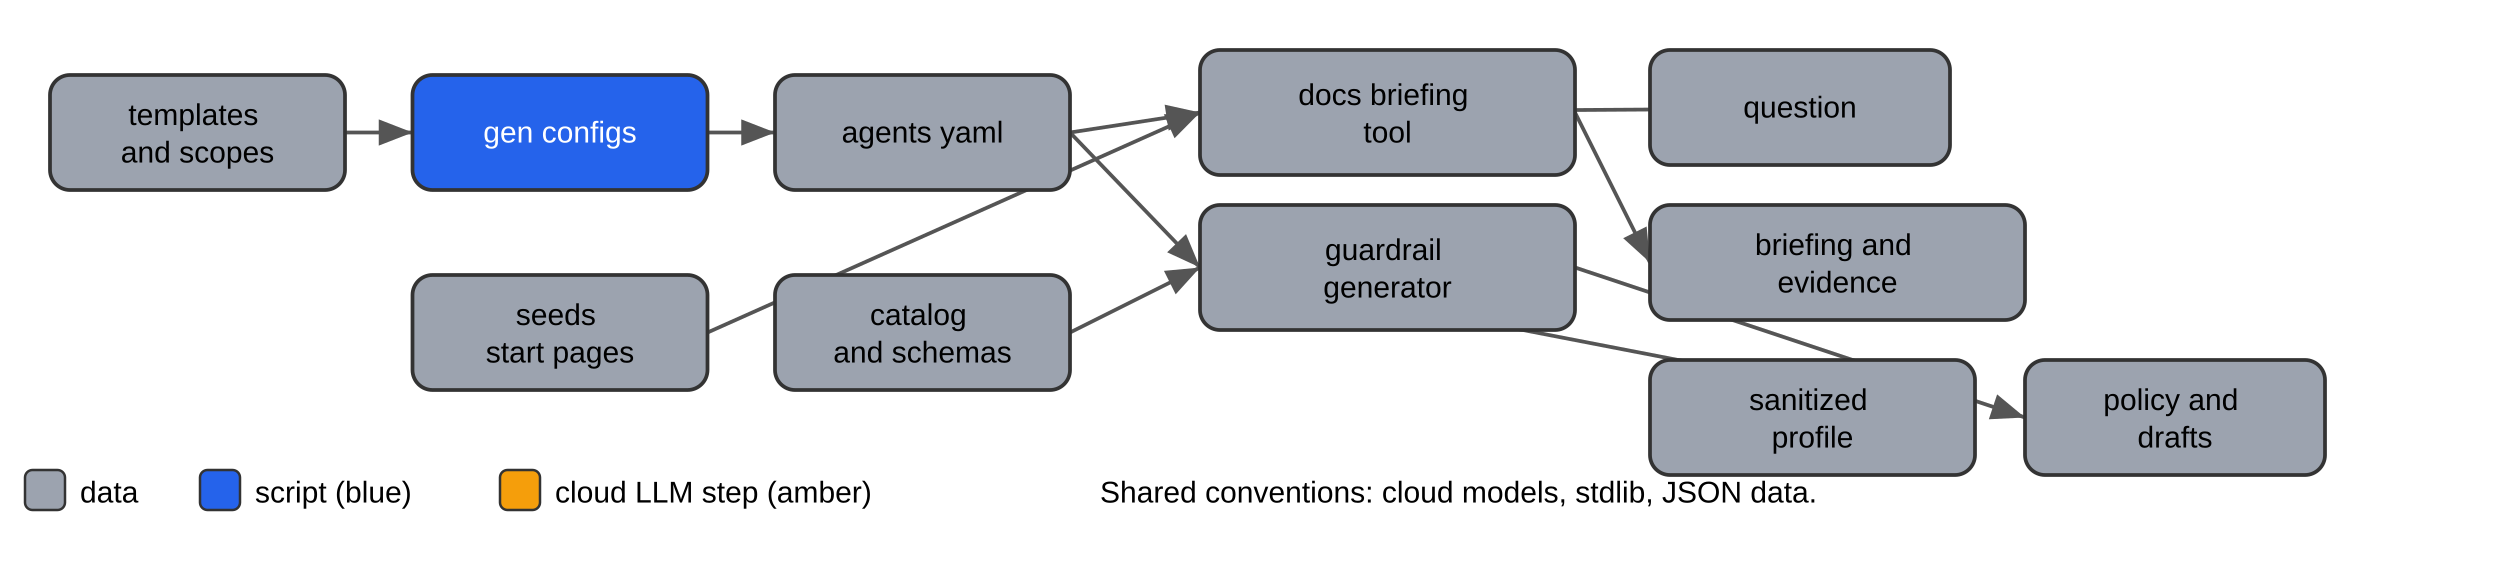
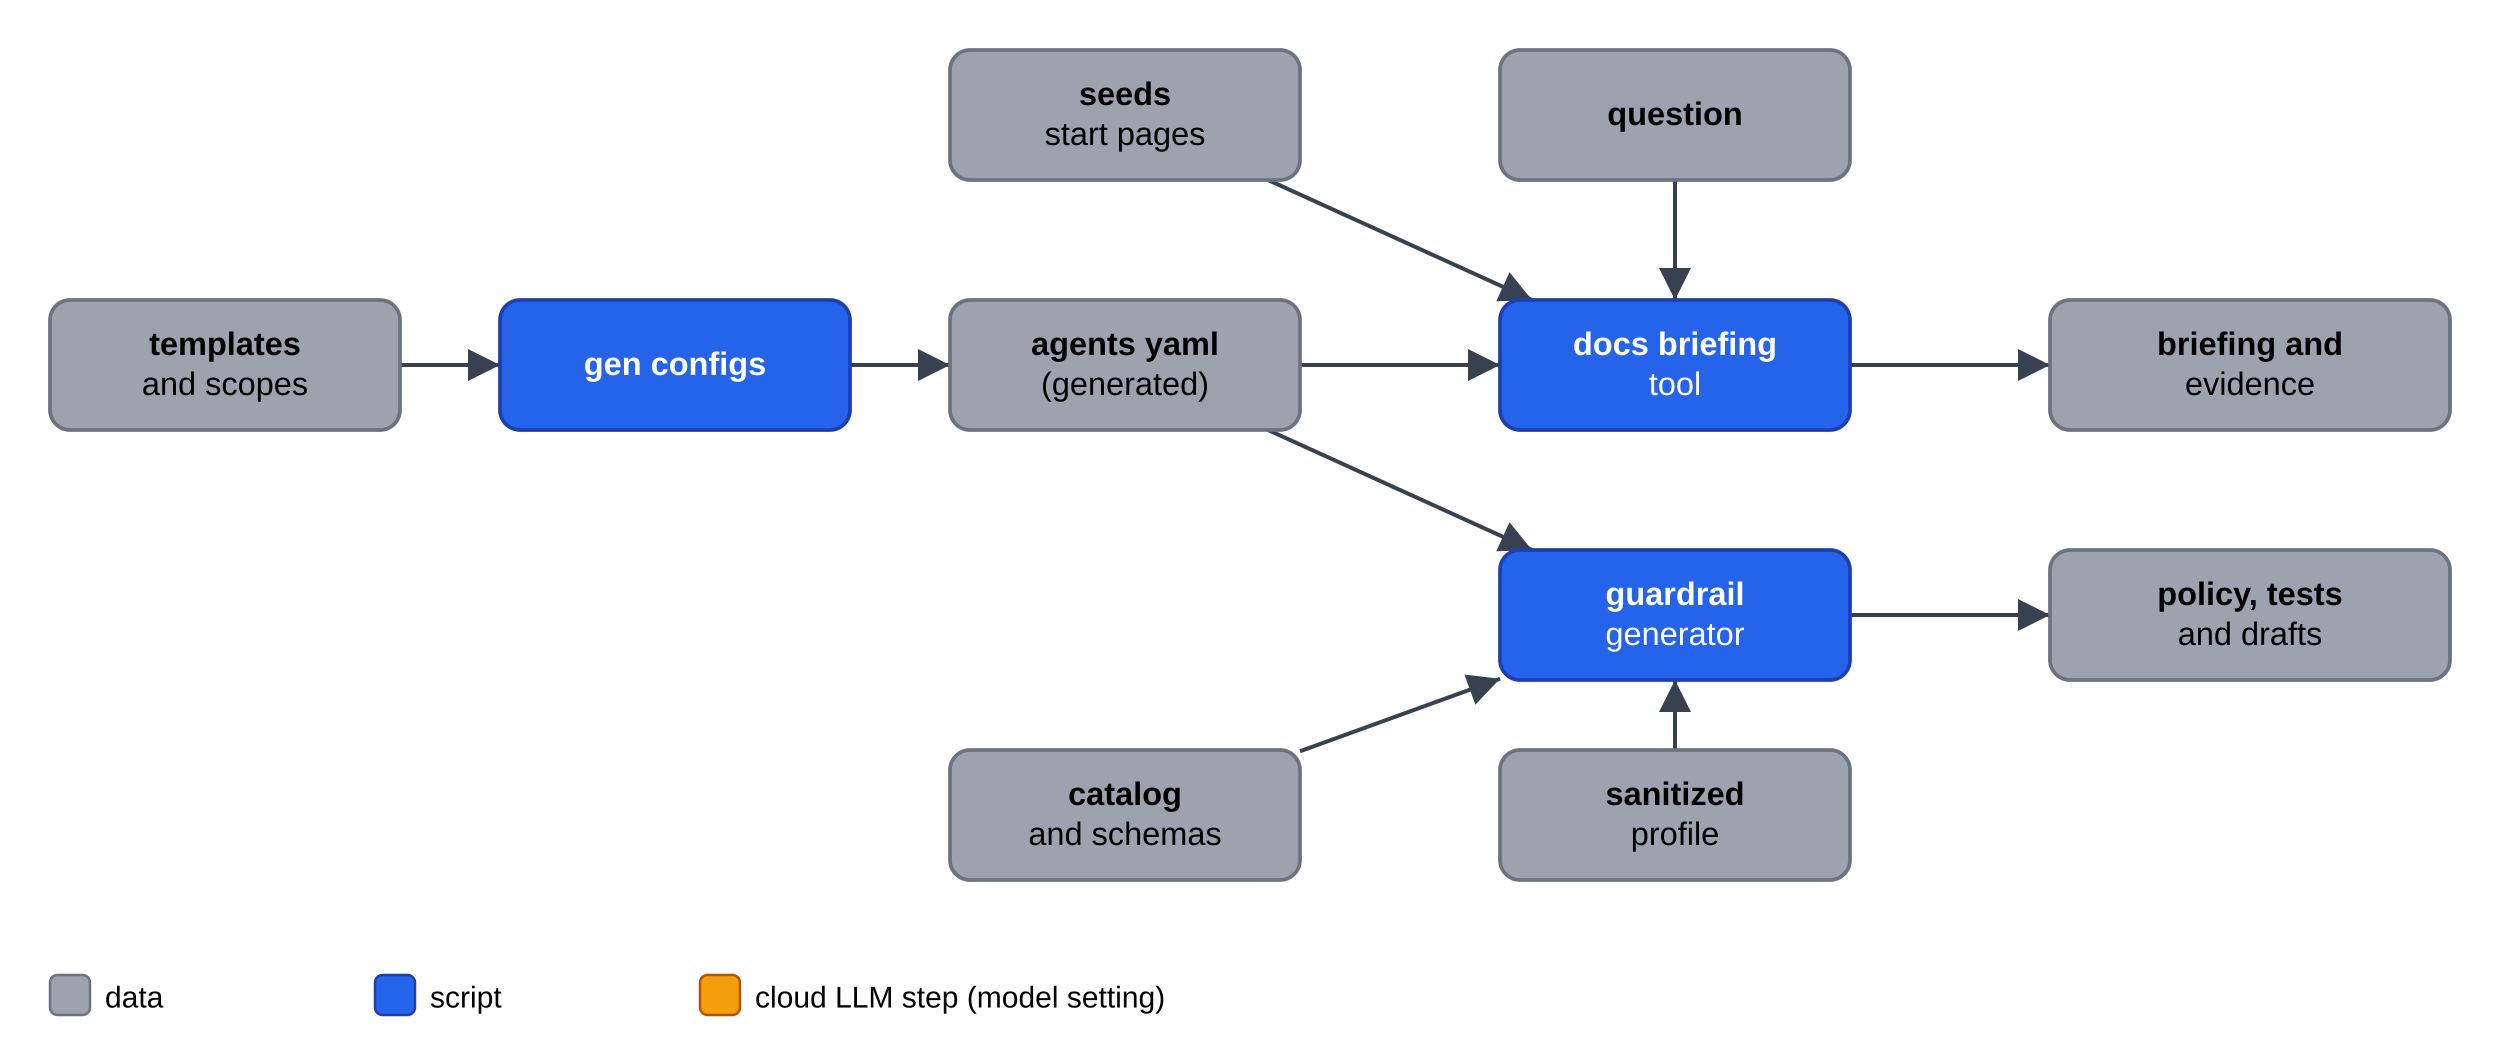
- <svg xmlns="http://www.w3.org/2000/svg" viewBox="0 0 1000 230" width="1000" height="230" role="img">
-   <rect width="1000" height="230" fill="#ffffff" />
+ <svg xmlns="http://www.w3.org/2000/svg" viewBox="0 0 1000 420" width="1000" height="420" role="img">
+   <rect x="0" y="0" width="1000" height="420" fill="#ffffff" />
  <defs>
-     <marker id="arrow" markerWidth="10" markerHeight="10" refX="9" refY="3.5" orient="auto" markerUnits="strokeWidth">
-       <path d="M0,0 L0,7 L9,3.5 z" fill="#555555" />
+     <marker id="arrow" viewBox="0 0 10 10" refX="10" refY="5" markerWidth="8" markerHeight="8" orient="auto-start-reverse">
+       <path d="M 0 0 L 10 5 L 0 10 z" fill="#374151" />
    </marker>
  </defs>
-   <line x1="138" y1="53" x2="165" y2="53" stroke="#555555" stroke-width="1.5" marker-end="url(#arrow)" />
-   <line x1="283" y1="53" x2="310" y2="53" stroke="#555555" stroke-width="1.5" marker-end="url(#arrow)" />
-   <line x1="428" y1="53" x2="480" y2="45" stroke="#555555" stroke-width="1.5" marker-end="url(#arrow)" />
-   <line x1="428" y1="53" x2="480" y2="107" stroke="#555555" stroke-width="1.5" marker-end="url(#arrow)" />
-   <line x1="283" y1="133" x2="480" y2="45" stroke="#555555" stroke-width="1.5" marker-end="url(#arrow)" />
-   <line x1="428" y1="133" x2="480" y2="107" stroke="#555555" stroke-width="1.5" marker-end="url(#arrow)" />
-   <line x1="780" y1="43" x2="480" y2="45" stroke="#555555" stroke-width="1.5" marker-end="url(#arrow)" />
-   <line x1="630" y1="45" x2="660" y2="105" stroke="#555555" stroke-width="1.5" marker-end="url(#arrow)" />
-   <line x1="790" y1="167" x2="480" y2="107" stroke="#555555" stroke-width="1.5" marker-end="url(#arrow)" />
-   <line x1="630" y1="107" x2="810" y2="167" stroke="#555555" stroke-width="1.5" marker-end="url(#arrow)" />
-   <rect x="20" y="30" width="118" height="46" rx="8" ry="8" fill="#9ca3af" stroke="#333333" stroke-width="1.5" />
-   <text x="79" y="50" text-anchor="middle" font-family="Arial, Helvetica, sans-serif" font-size="12" fill="#000000">templates
-     <tspan x="79" dy="15">and scopes</tspan>
-   </text>
-   <rect x="165" y="30" width="118" height="46" rx="8" ry="8" fill="#2563eb" stroke="#333333" stroke-width="1.5" />
-   <text x="224" y="57" text-anchor="middle" font-family="Arial, Helvetica, sans-serif" font-size="12" fill="#ffffff">gen configs</text>
-   <rect x="310" y="30" width="118" height="46" rx="8" ry="8" fill="#9ca3af" stroke="#333333" stroke-width="1.5" />
-   <text x="369" y="57" text-anchor="middle" font-family="Arial, Helvetica, sans-serif" font-size="12" fill="#000000">agents yaml</text>
-   <rect x="480" y="20" width="150" height="50" rx="8" ry="8" fill="#9ca3af" stroke="#333333" stroke-width="1.5" />
-   <text x="555" y="42" text-anchor="middle" font-family="Arial, Helvetica, sans-serif" font-size="12" fill="#000000">docs briefing
-     <tspan x="555" dy="15">tool</tspan>
-   </text>
-   <rect x="480" y="82" width="150" height="50" rx="8" ry="8" fill="#9ca3af" stroke="#333333" stroke-width="1.5" />
-   <text x="555" y="104" text-anchor="middle" font-family="Arial, Helvetica, sans-serif" font-size="12" fill="#000000">guardrail
-     <tspan x="555" dy="15">generator</tspan>
-   </text>
-   <rect x="165" y="110" width="118" height="46" rx="8" ry="8" fill="#9ca3af" stroke="#333333" stroke-width="1.5" />
-   <text x="224" y="130" text-anchor="middle" font-family="Arial, Helvetica, sans-serif" font-size="12" fill="#000000">seeds
-     <tspan x="224" dy="15">start pages</tspan>
-   </text>
-   <rect x="310" y="110" width="118" height="46" rx="8" ry="8" fill="#9ca3af" stroke="#333333" stroke-width="1.5" />
-   <text x="369" y="130" text-anchor="middle" font-family="Arial, Helvetica, sans-serif" font-size="12" fill="#000000">catalog
-     <tspan x="369" dy="15">and schemas</tspan>
-   </text>
-   <rect x="660" y="20" width="120" height="46" rx="8" ry="8" fill="#9ca3af" stroke="#333333" stroke-width="1.5" />
-   <text x="720" y="47" text-anchor="middle" font-family="Arial, Helvetica, sans-serif" font-size="12" fill="#000000">question</text>
-   <rect x="660" y="82" width="150" height="46" rx="8" ry="8" fill="#9ca3af" stroke="#333333" stroke-width="1.5" />
-   <text x="735" y="102" text-anchor="middle" font-family="Arial, Helvetica, sans-serif" font-size="12" fill="#000000">briefing and
-     <tspan x="735" dy="15">evidence</tspan>
-   </text>
-   <rect x="660" y="144" width="130" height="46" rx="8" ry="8" fill="#9ca3af" stroke="#333333" stroke-width="1.5" />
-   <text x="725" y="164" text-anchor="middle" font-family="Arial, Helvetica, sans-serif" font-size="12" fill="#000000">sanitized
-     <tspan x="725" dy="15">profile</tspan>
-   </text>
-   <rect x="810" y="144" width="120" height="46" rx="8" ry="8" fill="#9ca3af" stroke="#333333" stroke-width="1.5" />
-   <text x="870" y="164" text-anchor="middle" font-family="Arial, Helvetica, sans-serif" font-size="12" fill="#000000">policy and
-     <tspan x="870" dy="15">drafts</tspan>
-   </text>
-   <rect x="10" y="188" width="16" height="16" rx="3" ry="3" fill="#9ca3af" stroke="#333333" stroke-width="1" />
-   <text x="32" y="201" font-family="Arial, Helvetica, sans-serif" font-size="12" fill="#000000">data</text>
-   <rect x="80" y="188" width="16" height="16" rx="3" ry="3" fill="#2563eb" stroke="#333333" stroke-width="1" />
-   <text x="102" y="201" font-family="Arial, Helvetica, sans-serif" font-size="12" fill="#000000">script (blue)</text>
-   <rect x="200" y="188" width="16" height="16" rx="3" ry="3" fill="#f59e0b" stroke="#333333" stroke-width="1" />
-   <text x="222" y="201" font-family="Arial, Helvetica, sans-serif" font-size="12" fill="#000000">cloud LLM step (amber)</text>
-   <text x="440" y="201" font-family="Arial, Helvetica, sans-serif" font-size="12" fill="#000000">Shared conventions: cloud models, stdlib, JSON data.</text>
+   <line x1="160.0" y1="146.0" x2="200.0" y2="146.0" stroke="#374151" stroke-width="1.6" marker-end="url(#arrow)" />
+   <line x1="340.0" y1="146.0" x2="380.0" y2="146.0" stroke="#374151" stroke-width="1.6" marker-end="url(#arrow)" />
+   <line x1="520.0" y1="146.0" x2="600.0" y2="146.0" stroke="#374151" stroke-width="1.6" marker-end="url(#arrow)" />
+   <line x1="507.2" y1="172.0" x2="612.8" y2="220.0" stroke="#374151" stroke-width="1.6" marker-end="url(#arrow)" />
+   <line x1="507.2" y1="72.0" x2="612.8" y2="120.0" stroke="#374151" stroke-width="1.6" marker-end="url(#arrow)" />
+   <line x1="670.0" y1="72.0" x2="670.0" y2="120.0" stroke="#374151" stroke-width="1.6" marker-end="url(#arrow)" />
+   <line x1="740.0" y1="146.0" x2="820.0" y2="146.0" stroke="#374151" stroke-width="1.6" marker-end="url(#arrow)" />
+   <line x1="520.0" y1="300.5" x2="600.0" y2="271.5" stroke="#374151" stroke-width="1.6" marker-end="url(#arrow)" />
+   <line x1="670.0" y1="300.0" x2="670.0" y2="272.0" stroke="#374151" stroke-width="1.6" marker-end="url(#arrow)" />
+   <line x1="740.0" y1="246.0" x2="820.0" y2="246.0" stroke="#374151" stroke-width="1.6" marker-end="url(#arrow)" />
+   <rect x="380" y="20" width="140" height="52" rx="8" ry="8" fill="#9ca3af" stroke="#6b7280" stroke-width="1.5" />
+   <text x="450" y="42.0" text-anchor="middle" font-family="Arial, Helvetica, sans-serif" font-size="13" font-weight="bold" fill="#000000">seeds</text>
+   <text x="450" y="58.0" text-anchor="middle" font-family="Arial, Helvetica, sans-serif" font-size="13" fill="#000000">start pages</text>
+   <rect x="600" y="20" width="140" height="52" rx="8" ry="8" fill="#9ca3af" stroke="#6b7280" stroke-width="1.5" />
+   <text x="670" y="50.0" text-anchor="middle" font-family="Arial, Helvetica, sans-serif" font-size="13" font-weight="bold" fill="#000000">question</text>
+   <rect x="20" y="120" width="140" height="52" rx="8" ry="8" fill="#9ca3af" stroke="#6b7280" stroke-width="1.5" />
+   <text x="90" y="142.0" text-anchor="middle" font-family="Arial, Helvetica, sans-serif" font-size="13" font-weight="bold" fill="#000000">templates</text>
+   <text x="90" y="158.0" text-anchor="middle" font-family="Arial, Helvetica, sans-serif" font-size="13" fill="#000000">and scopes</text>
+   <rect x="200" y="120" width="140" height="52" rx="8" ry="8" fill="#2563eb" stroke="#1e40af" stroke-width="1.5" />
+   <text x="270" y="150.0" text-anchor="middle" font-family="Arial, Helvetica, sans-serif" font-size="13" font-weight="bold" fill="#ffffff">gen configs</text>
+   <rect x="380" y="120" width="140" height="52" rx="8" ry="8" fill="#9ca3af" stroke="#6b7280" stroke-width="1.5" />
+   <text x="450" y="142.0" text-anchor="middle" font-family="Arial, Helvetica, sans-serif" font-size="13" font-weight="bold" fill="#000000">agents yaml</text>
+   <text x="450" y="158.0" text-anchor="middle" font-family="Arial, Helvetica, sans-serif" font-size="13" fill="#000000">(generated)</text>
+   <rect x="600" y="120" width="140" height="52" rx="8" ry="8" fill="#2563eb" stroke="#1e40af" stroke-width="1.5" />
+   <text x="670" y="142.0" text-anchor="middle" font-family="Arial, Helvetica, sans-serif" font-size="13" font-weight="bold" fill="#ffffff">docs briefing</text>
+   <text x="670" y="158.0" text-anchor="middle" font-family="Arial, Helvetica, sans-serif" font-size="13" fill="#ffffff">tool</text>
+   <rect x="820" y="120" width="160" height="52" rx="8" ry="8" fill="#9ca3af" stroke="#6b7280" stroke-width="1.5" />
+   <text x="900" y="142.0" text-anchor="middle" font-family="Arial, Helvetica, sans-serif" font-size="13" font-weight="bold" fill="#000000">briefing and</text>
+   <text x="900" y="158.0" text-anchor="middle" font-family="Arial, Helvetica, sans-serif" font-size="13" fill="#000000">evidence</text>
+   <rect x="600" y="220" width="140" height="52" rx="8" ry="8" fill="#2563eb" stroke="#1e40af" stroke-width="1.5" />
+   <text x="670" y="242.0" text-anchor="middle" font-family="Arial, Helvetica, sans-serif" font-size="13" font-weight="bold" fill="#ffffff">guardrail</text>
+   <text x="670" y="258.0" text-anchor="middle" font-family="Arial, Helvetica, sans-serif" font-size="13" fill="#ffffff">generator</text>
+   <rect x="820" y="220" width="160" height="52" rx="8" ry="8" fill="#9ca3af" stroke="#6b7280" stroke-width="1.5" />
+   <text x="900" y="242.0" text-anchor="middle" font-family="Arial, Helvetica, sans-serif" font-size="13" font-weight="bold" fill="#000000">policy, tests</text>
+   <text x="900" y="258.0" text-anchor="middle" font-family="Arial, Helvetica, sans-serif" font-size="13" fill="#000000">and drafts</text>
+   <rect x="380" y="300" width="140" height="52" rx="8" ry="8" fill="#9ca3af" stroke="#6b7280" stroke-width="1.5" />
+   <text x="450" y="322.0" text-anchor="middle" font-family="Arial, Helvetica, sans-serif" font-size="13" font-weight="bold" fill="#000000">catalog</text>
+   <text x="450" y="338.0" text-anchor="middle" font-family="Arial, Helvetica, sans-serif" font-size="13" fill="#000000">and schemas</text>
+   <rect x="600" y="300" width="140" height="52" rx="8" ry="8" fill="#9ca3af" stroke="#6b7280" stroke-width="1.5" />
+   <text x="670" y="322.0" text-anchor="middle" font-family="Arial, Helvetica, sans-serif" font-size="13" font-weight="bold" fill="#000000">sanitized</text>
+   <text x="670" y="338.0" text-anchor="middle" font-family="Arial, Helvetica, sans-serif" font-size="13" fill="#000000">profile</text>
+   <rect x="20" y="390" width="16" height="16" rx="3" ry="3" fill="#9ca3af" stroke="#6b7280" stroke-width="1" />
+   <text x="42" y="403" font-family="Arial, Helvetica, sans-serif" font-size="12" fill="#000000">data</text>
+   <rect x="150" y="390" width="16" height="16" rx="3" ry="3" fill="#2563eb" stroke="#1e40af" stroke-width="1" />
+   <text x="172" y="403" font-family="Arial, Helvetica, sans-serif" font-size="12" fill="#000000">script</text>
+   <rect x="280" y="390" width="16" height="16" rx="3" ry="3" fill="#f59e0b" stroke="#b45309" stroke-width="1" />
+   <text x="302" y="403" font-family="Arial, Helvetica, sans-serif" font-size="12" fill="#000000">cloud LLM step (model setting)</text>
</svg>
